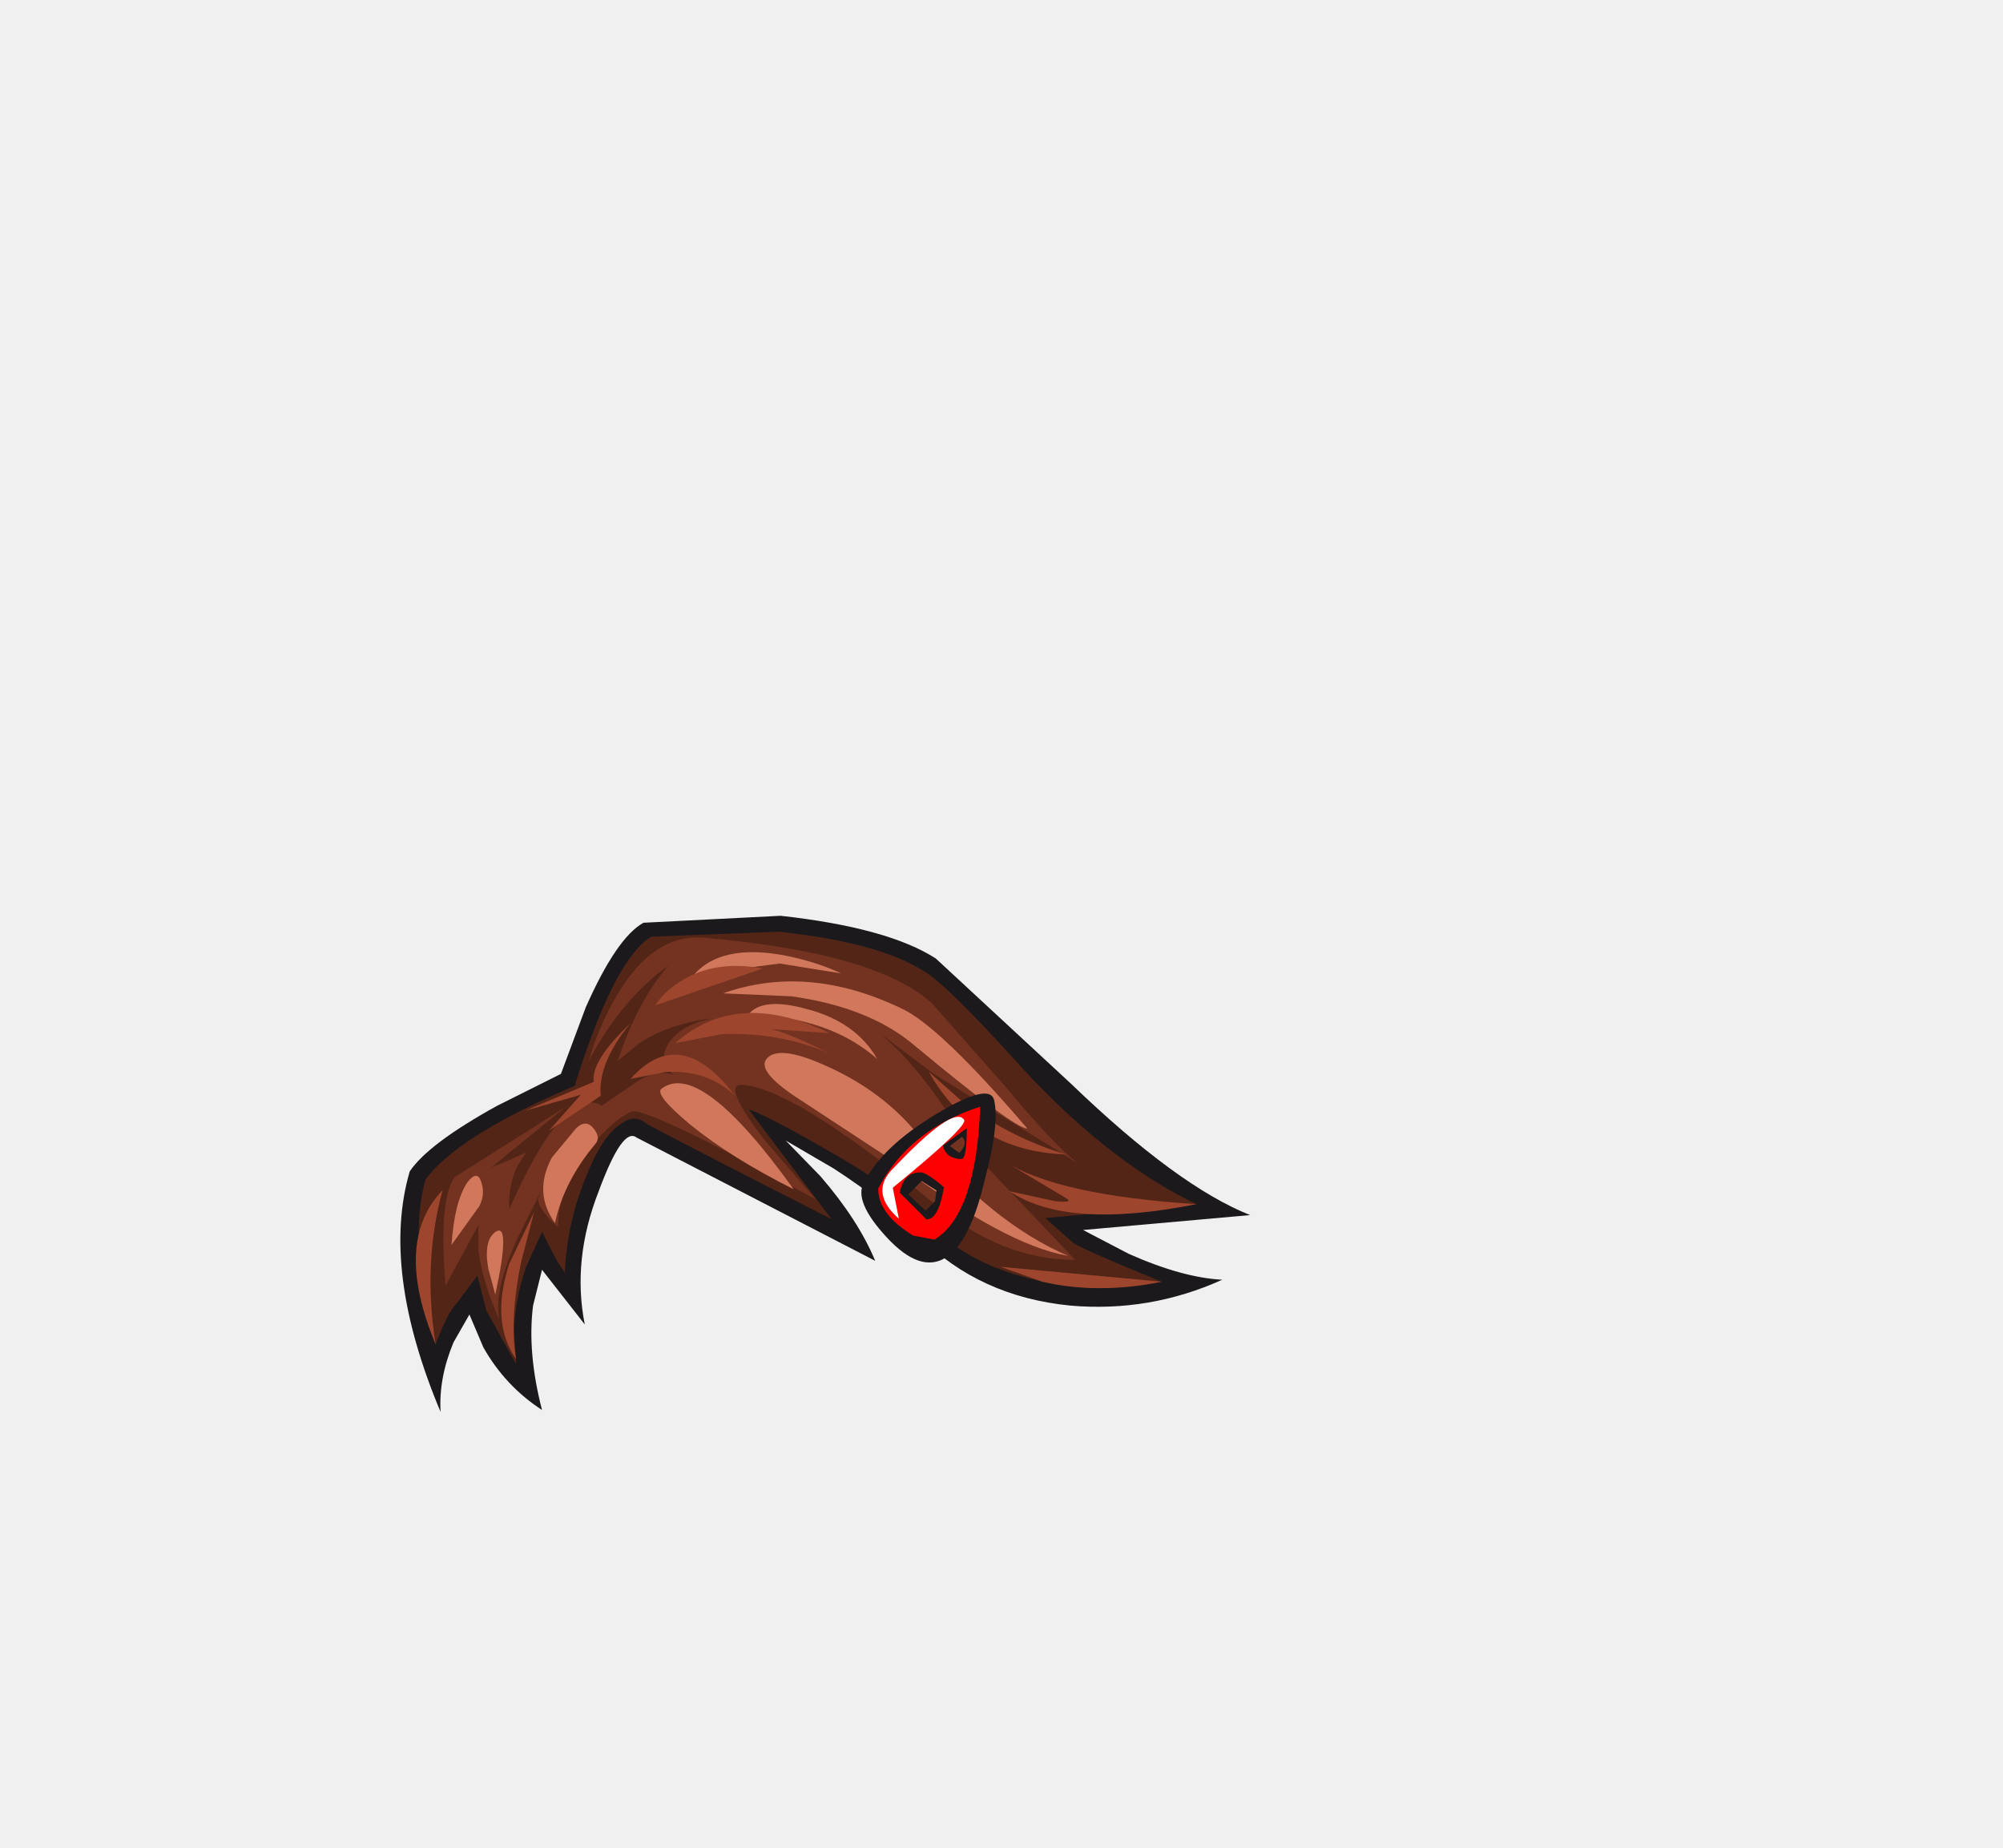
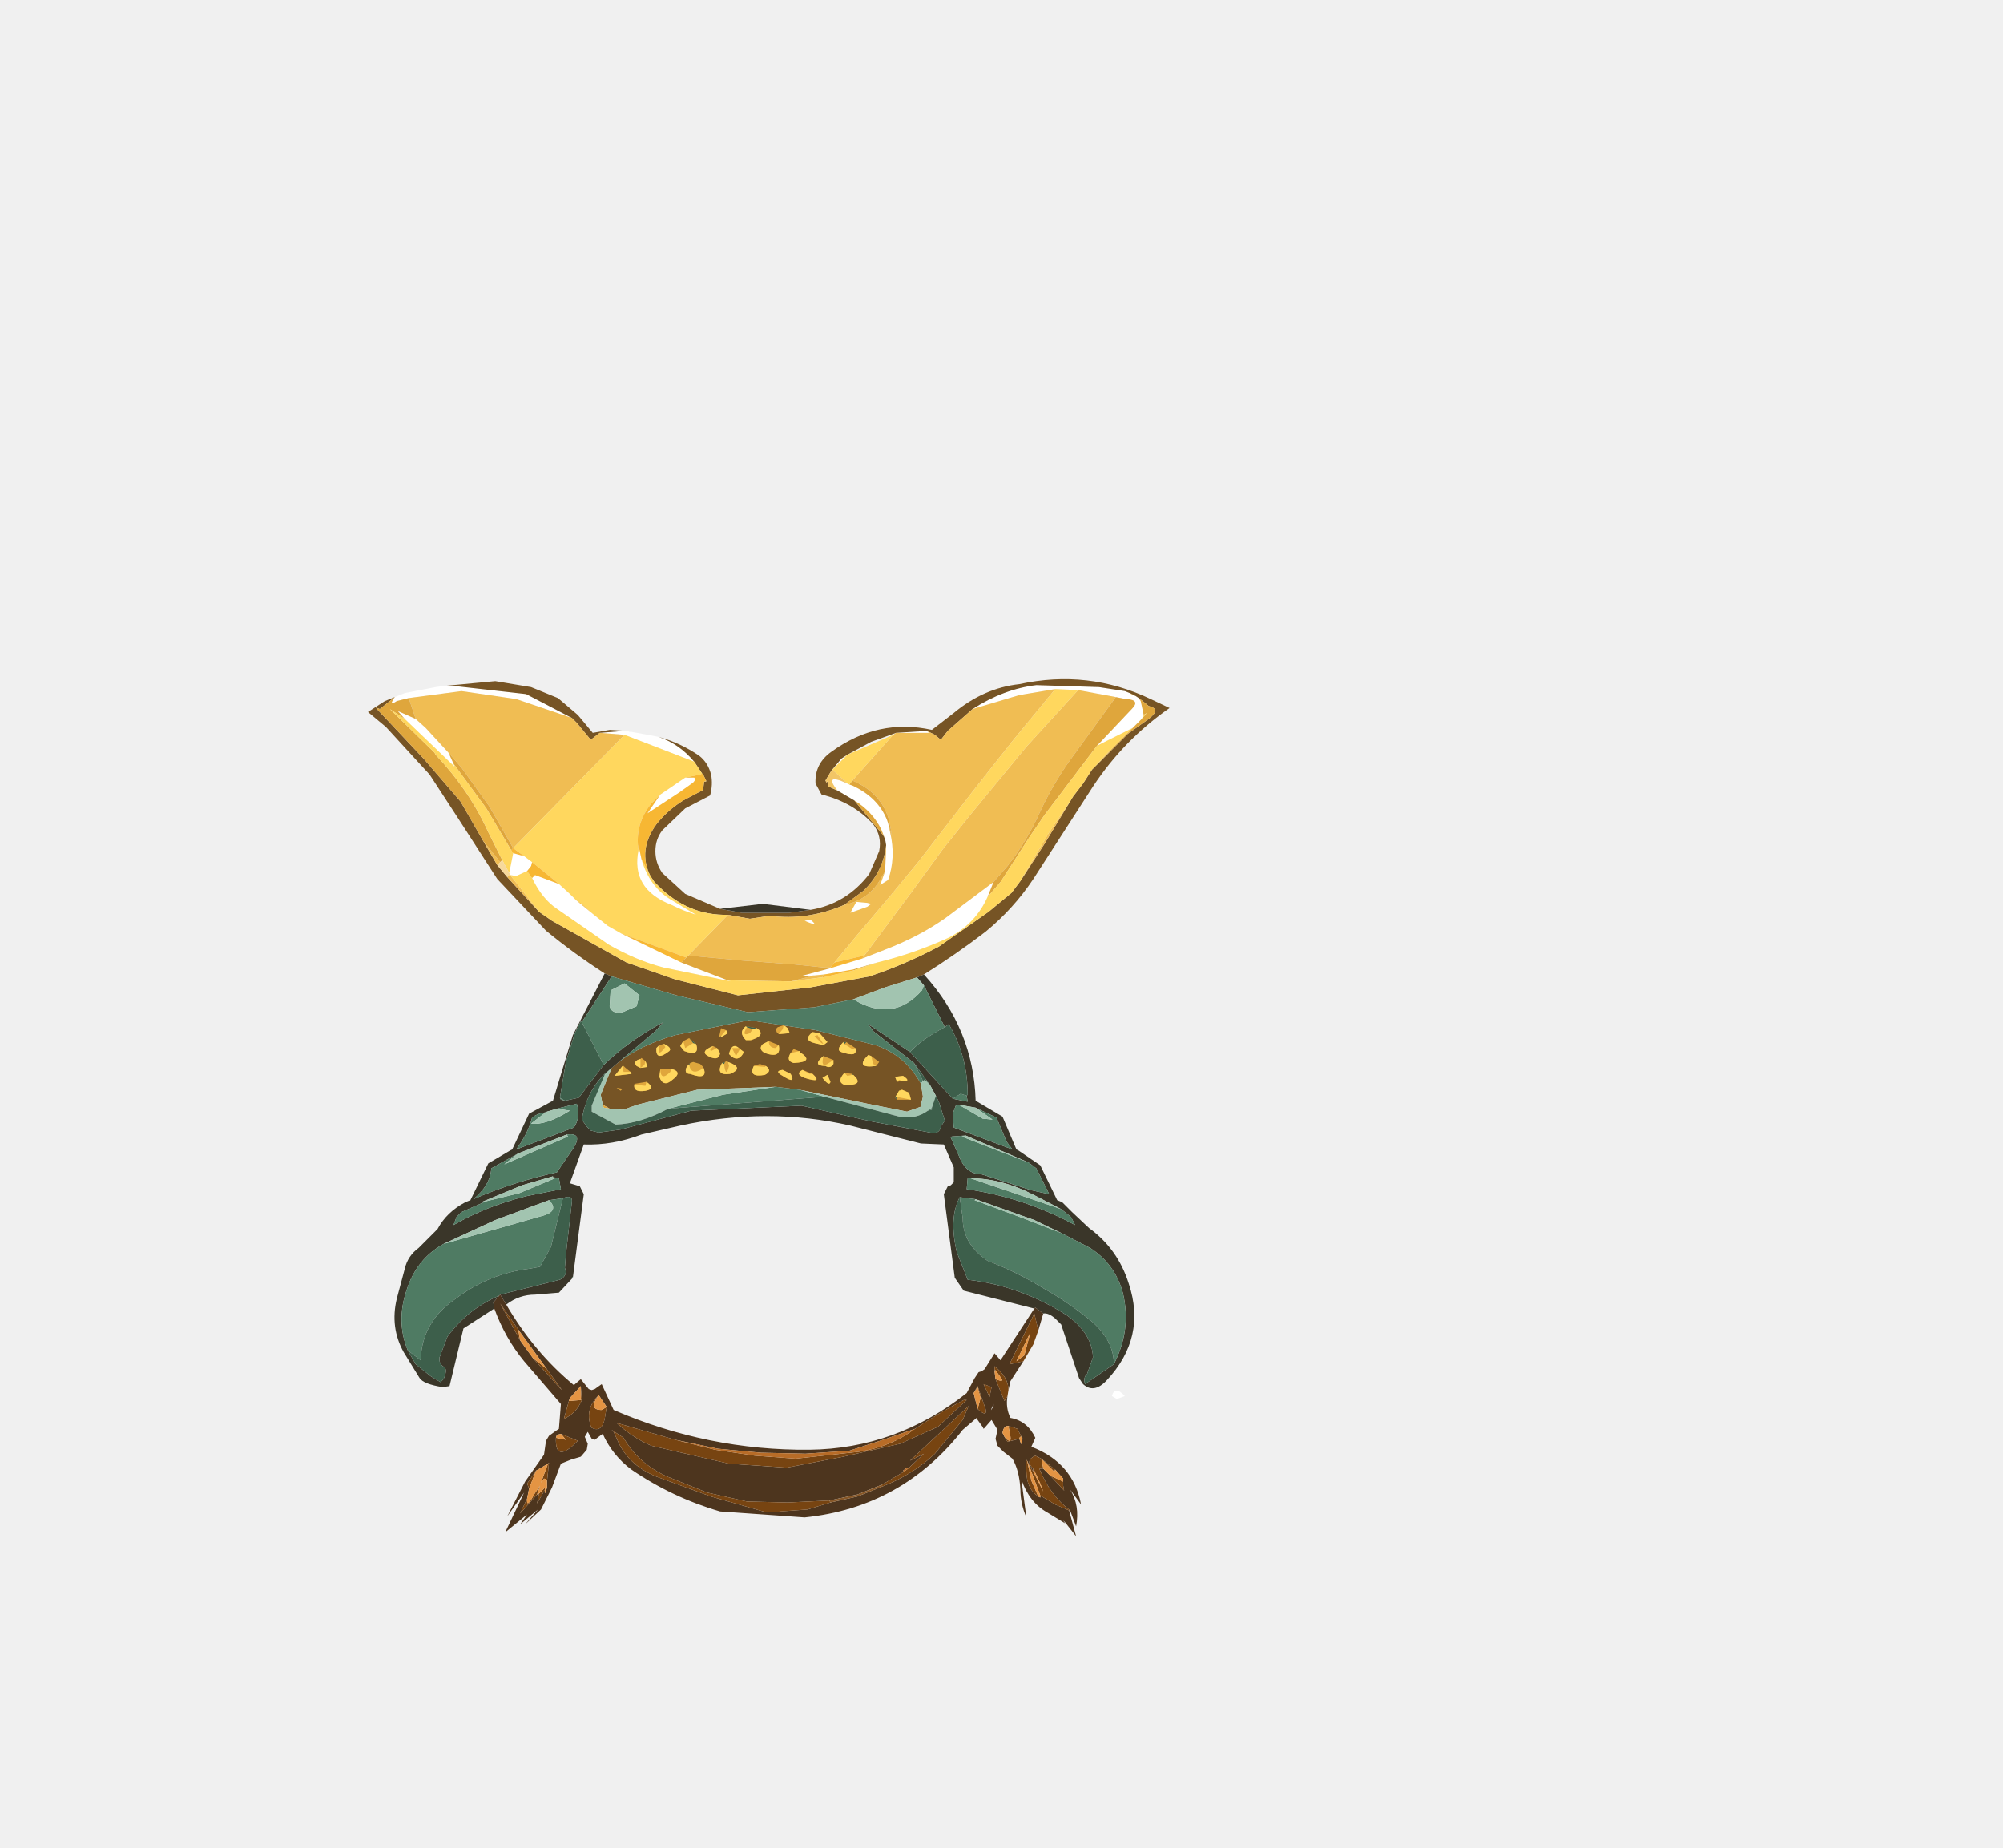
<svg xmlns="http://www.w3.org/2000/svg" xmlns:xlink="http://www.w3.org/1999/xlink" height="92.9" width="100.7">
-   <g transform="translate(38.65 49.75)">
-     <use height="24.95" transform="translate(-18.5 -3.7)" width="42.7" xlink:href="#a" />
-     <use height="21.75" transform="translate(-17.6 -2.9)" width="39.1" xlink:href="#b" />
-     <use height="19.2" transform="translate(-16.35 -2.6)" width="31.9" xlink:href="#c" />
-     <use height="17.2" transform="translate(-15.95 -1.85)" width="31" xlink:href="#d" />
-     <use height="19.8" transform="translate(-17.75 -1.2)" width="39.25" xlink:href="#e" />
-     <use height="6.3" transform="matrix(1.35 0 0 1.35 4.65 5.25)" width="5" xlink:href="#f" />
-     <use height="4.95" transform="matrix(1.35 0 0 1.35 5.5 5.9)" width="3.8" xlink:href="#g" />
-     <use height="3.8" transform="matrix(1.35 0 0 1.35 5.7 6.4)" width="3.05" xlink:href="#h" />
-   </g>
+   <use height="43.1" transform="translate(18.5 34.15)" width="40.3" xlink:href="#a" />
  <defs>
-     <use height="24.95" width="42.7" xlink:href="#i" id="a" />
-     <use height="21.75" width="39.1" xlink:href="#j" id="b" />
-     <use height="19.2" width="31.9" xlink:href="#k" id="c" />
-     <use height="17.2" width="31" xlink:href="#l" id="d" />
-     <use height="19.8" width="39.25" xlink:href="#m" id="e" />
-     <use height="6.3" width="5" xlink:href="#n" id="f" />
-     <use height="4.95" width="3.8" xlink:href="#o" id="g" />
-     <use height="4.95" transform="scale(.5648 .7677)" width="5.4" xlink:href="#p" id="h" />
-     <path d="m23.85 17.6-12-6.2q-.7-.55-1.9 2.7-1.35 3.45-.7 6.7L7.1 18.05l-.45 1.8q-.3 2.35.45 5.25-1.85-1.2-2.95-3.15l-.7-1.65-.8 1.4Q1.9 23.5 2 25.2-1 18.05.45 13.1q.95-1.4 4.4-3.3l3.2-1.6L9.3 4.85q1.55-3.5 2.9-4.25l6.9-.35q5.4.6 7.8 2.15l6.8 6.3q5.35 5.15 9 6.6l-8.4.75 2.3 1.2q2.7 1.2 4.7 1.3-3.65 1.65-7.65 1.3-4.55-.45-7.55-3.45-1.65-1.7-4.35-3.45l-2.4-1.4 1.75 1.8q1.9 2.2 2.75 4.25" fill="#1b191c" fill-rule="evenodd" transform="translate(0 -.25)" id="i" />
-     <path d="M25.5 2.25q1.1.7 4.2 4.1 4.7 5.3 9.4 7.55l-7.6.7 1.35 1.2q.1.2 4.5 2-2.9.65-6.2-.05-3.5-.8-5.25-2.7-1.55-1.7-5.5-3.95-3.15-1.8-3.8-1.95l4.15 5.5-2.75-1.4q-6.25-3.2-6.55-3.4-.6-.5-1.25 0-.95.55-1.8 2.7-.95 2.3-1.05 4.8l-.4-.6-.75-1.45-.8 1.75q-.6 1.8-.6 3.3l.1 1.6-1.5-2.7-.45-1.75-1.05 1.4q-.45.45-1.05 2.05-.85-3.1-.85-5.6 0-1.5.35-2.7Q1.95 10.5 7.5 8.1l.35-.15.1-.35Q9.9 1.5 11.7.45L18.1.2q5.15.55 7.4 2.05" fill="#532517" fill-rule="evenodd" transform="translate(0 -.2)" id="j" />
-     <path d="M28.3 7.55q2.45 2.95 3.6 3.8l-7.25-4.5-2.8-2.1q1.45 1.15 3.05 3.4l2.15 3.1 4.7 4.95q-3.7 0-7.05-2.8-7.1-5.85-9.7-6-1.05-.05 1.2 2.85l2.5 2.9-4.3-2.3q-4.45-2.3-4.95-2.1-.95.4-2.15 1.9-1.55 1.95-1.55 3.9-.95-.85-1-1.4l.15-.4-1.2 2.4q-1.2 2.65-.9 4.05-.85-1.9-1.05-3.5v-1.25L.1 17.5q-.35-4.35.45-5.45l5.6-3.55-3.75 3.05q.9-.35 1.75-.75l-.45.7q-.45.95-.4 2.15 2.8-6.3 4.65-5.2L9.5 7.4q1.15-.85 2.05-.5-.8-.75-.2-1.65.65-.9 2.2-1.2-2.15.25-3.7 1.25l-1.1.9q1-3 2.55-4.8-2.4 1.75-4 4.8.45-1.6 1.35-3.2 1.85-3.2 4.4-3 8.7.75 11.5 3.3l3.75 4.25m-6.45-2.8-.2-.15.2.15" fill="#733320" fill-rule="evenodd" id="k" />
-     <path d="m1.75 3.75.65.6.35-.35.05-.4-.55-.35-.5.5m-.8 1.6Q-.3 4 .1 3.3.8 1.95 2.8.75q2-1.2 2.15-.5.2.9-.35 2.95-.55 2.35-1.45 2.9-.95.6-2.2-.75m2.7-3.15q.35-.35.1-.6l-.45.35.35.25" fill="#1b191c" fill-rule="evenodd" id="n" />
-     <path d="m2.1 4.95-.8-.15Q0 4 0 3.05 1.15.85 3.8 0q-.15 4-1.7 4.95M2.45 3q-.7-.6-.9-.55-.6 0-.75.75l1 1q.45 0 .65-1.2m.65-1.05q.2 0 .2-1.15l-.9.65q.15.5.7.5" fill="red" fill-rule="evenodd" id="o" />
-     <path d="M1.1 4.95q-1.85-1.2-.55-2.3Q4.7-.6 5.4.15q.3.3-4.7 3.3l.4 1.5" fill="#fff" fill-rule="evenodd" id="p" />
-     <g id="l" fill="#d1775c" fill-rule="evenodd">
-       <path d="M1.4 12.75 0 14.7q.15-2.2.8-3.15.5-.65.7 0 .2.6-.1 1.2m.8 4.45-.35-1.3q-.25-1.4.35-1.85.8-.55 0 3.15m4.05-8.35q.5-.5.9 0 .35.45.1.75-1.6 1.9-2.05 4-1.1-1.55-.15-3.3l1.2-1.45m4.3-2q1.95-1.5 6.65 5.05-3.1-1.55-5.2-3.25-1.8-1.5-1.45-1.8M22.4 10.6l-4.8-3.15q-2.2-1.4-1.8-2.05.55-.85 3.15.35 2.75 1.25 4.5 3.4 3.7 4.45 7.55 6.1-3.2-.55-8.6-4.65m-8.75-8.55q4.25-1.5 8.95.75 1.9.85 6.35 6.05-.65 0-5.7-4.2Q21 2.75 17.1 2.2l-3.45-.15" />
-       <path d="M16.5.1q1.7.3 3.1.95l-3.1-.5-3.05.4-1.55.55Q13.15-.45 16.5.1m-1.6 3.05q.7-.95 3-.3 2.45.65 3.5 2.5-1.7-1.5-4.25-2l-2.25-.2" />
-     </g>
-     <g id="m" fill="#9d462d" fill-rule="evenodd">
-       <path d="m29.4 15.15 8.1.75q-3.25.65-6 0l-2.1-.75m-3.6-9.8 1.8 1.6Q30 8.7 32.7 9.5q-4.65-.15-6.9-4.15M13.05 3.9q3.1-2.75 7.75-.5l-2.95-.2q.8.15 2.9 1.2-2.45-1.05-5.35-.95l-2.35.45m-1-1.9q.4-.65 1.25-1.2 1.75-1.1 4.15-.65L12.05 2m20.65 9.7-3.1-1.85q2.65 1.7 9.65 2.15-6.5 1.3-9.4-.65l2.3.5q.95.1.55-.15m-26.75.7-.65 2.5q-.6 2.95-.25 4.9-1.3-1.85-.35-4.8l1.25-2.6M1 19.05q-2.15-5.15.35-7.75-1 3.65-.35 7.75" />
-       <path d="M10.8 5.7q2.5-2.8 5.25.85-1.35-1.3-3.45-1.2l-1.8.35m-1.5.85L6.7 8.3l1.6-1.8-2.8.8 3.45-1.45Q8.8 4.8 10.8 2.9q-1.65 2-1.5 3.65" />
+     <g id="a" fill-rule="evenodd">
+       <path d="m15.55-15.05-1.15-.05-1.8.3-2.35.7q1.55-1 3.2-1.2l3.15.1 1.3.2.25.1.15.1.15.05.15.1.1.15.15.7-.1.2-.45.45-1.8.9 1.75-1.85q.45-.45-.25-.5h-.05l-.5-.1-1.9-.35M7.95-13l.1.1H6.4l1.55-.1M6-8.35l.1.45q.3 1.25-.1 2.4l-.4.25.25-.7.05-1.3-.05-.3-.2-.5Q5.2-8.95 4.3-9.5l-.85-.5q-.6-.75.15-.5l.35.15.1.05.15.05q1.3.6 1.75 1.75l.05.15M-5.55-12.7q1.05.35 1.8 1.25l-3.5-1.35-1.25-.1 1.25-.1h.15l.1.05h.1l1.35.25M11.3-5.4l-.3.75Q10.4-3.3 9.05-2.6q-1.75.8-3.6 1.25L4.25-1 2.8-.75l-.5.05-.75.05 1.5-.4 1.65-.5L5.85-2q1.7-.65 3.05-1.6l2.4-1.8m-8.1-5.65-.05.05.5-.6.3-.2-.75.75M2.1-3.5q.5.4-.3.05l.3-.05m2.3-.9.55.05.2.05-.2.15-.85.3.3-.55M-2.05-.45l.15.05-3.4-.7q-1.35-.35-2.75-1.15l-2.6-1.8q-.75-.5-1.25-1.55l.15-.15 1.2.45.55.5.3.3.85.7.75.6.7.4 3 1.45 2.35.9m-10.1-5.5-.55.25-.3-.05v-.05l-.05-.05.2-1 .55.15.4.3-.05.2-.2.25m18.6 10.6.1-.1.15.05-.25.05m-1.3-1.3.4.3-.15.2-.15-.1-.1-.4M-7.35 5l-.1.1-.2-.15.3.05M.5 2.25.45 2.2.4 2.15.35 2l.1-.1.3-.1L.7 2l-.2.25m-2.9-.3.25.1-.25.3-.1.05.1-.45m8.85 3.6L6.4 5.4l.75.15h-.7m-3.7-2.8-.1-.05-.35-.35.15-.05.3.45m1.15-.1.45.3L4.2 3l-.4-.25.1-.1M0 2.6l.5.2-.15.15Q0 2.95 0 2.6m1.7 1.45.5.2h-.15l-.35-.2m-.6-.85.15-.2.25.1h.05l-.45.1m3.1 1.1-.25.05-.15-.15.4.05v.05m-1.45-.95.5.2-.3.2q-.35.2-.2-.4M17.5 20.6l-.25-.15q.15-.55.65 0l-.4.15m-33.9-35.85h.65l3.55.4 2.3 1.2-2.8-.95-2.75-.4-2.65.35-.6.15q-.45.3-.1-.2l.5-.2 1.55-.3.35-.05m-1.9 1.65-.35-.4.9.4.5.45 1.15 1.25.25.55.05.15-2.5-2.4m14.1 2.95h.45q.1.1-.05.25l-.7.5-1.6 1.05.65-.95 1.25-.85M-6.55-7v-.25l.15.7q.4 1.4 1.5 2.05l1.25.75q-.65-.2-1.25-.5-2.05-.8-1.65-2.75m5.05 9.95h.05V3l-.2.35-.2-.4h.35M-.8 2l-.15.2q-.45.2-.15-.3l.3.1m-3.2.45.2.25-.4.25-.1-.35.3-.15m1.4.5-.1.05-.2.1-.05-.05.15-.2.2.1m-1.35.75.15-.05.35.1.15.15-.05.1q-.55.35-.65-.2l.05-.1m-.95.3-.05.15q-.5.5-.5-.15h.55m4.15-.15.3-.1.3.1-.05.05-.55-.05m-1.5-.1.05-.1.1-.05.05.05.05.2q-.15.65-.25-.1m-3.05-1 .1.15q-.45.6-.3-.1l.2-.05m-2 1.1.1.1.25.2h-.35l-.05-.25.05-.05m1.1-.25-.05.2-.2.15V3.5l.05-.05.2.15m-.5 1.2-.05-.05.6-.1-.05.2-.5-.05" fill="#fff" transform="translate(20.15 15.6)" />
+       <path d="M10.25-14.1 9-13l-.35.45-.3-.25-.4-.2-1.55.1-1.25.45-1.2.65-.3.2-.5.6-.3.5.05.1.05-.05.05.25.45.2.85.5 1.45 1.75.1.2.05.3q-.15 1.35-1.15 2.3l-.95.7q-1.85.8-3.75.55l-1 .15-1.1-.2q-2 .05-3.5-1.45l-.2-.2-.2-.3q-.65-1.3.3-2.6.55-.7 1.35-1.2l.95-.5.05-.05.05-.4h.1v-.05l-.15-.3-.05-.05-.4-.6q-.75-.9-1.8-1.25 1.1.3 2.05.95.45.35.6.95.1.5-.05 1.05l-1.25.65L-5.35-8q-.35.45-.35 1.05 0 .6.35 1.1L-4.2-4.8l1.75.75 1.1.2H1L2.1-4q1.8-.3 2.95-1.8l.5-1.15q.15-.75-.3-1.35-1-1.1-2.6-1.5l-.3-.55q-.05-1 .8-1.6 2.35-1.7 5.05-1.1l1.1-.85q1.5-1.25 3.3-1.45 3.45-.75 6.6.75l.95.45q-2.3 1.6-3.85 3.95l-3 4.65q-1 1.5-2.4 2.65Q9.4-1.75 7.8-.75l-.35.15-1.6.5-1.6.6L2.3.9l-3.35.25-3.6-.85-3.25-.95-.35-.15q-1.55-1-2.95-2.15l-2.45-2.6-2-3.1-1.4-2.15-2.2-2.4-.9-.75.85-.55.5-.2-.75.6-.15-.05-.05-.05.05.1 2.35 2.5 1.85 2.15 1.15 2 .7 1.2.5.6 1.6 1.75.65.45 3.75 2.1.15.05 2.3.8 3.15.8L2.1-.1l2.95-.55q1.8-.6 3.5-1.5l2.5-1.75 1.15-.95.45-.6 1.2-1.85 1.3-2.15.15-.25.5-.65.45-.7.2-.2.8-.8.8-.8 1.05-.75q.65-.5 0-.65l-.3-.25-.2-.15-.15-.1-.1-.05-.2-.1-.25-.1-1.3-.2-3.15-.1q-1.65.2-3.2 1.2m4.9 4.65.65-.9-.65.9m-7.5 14.2.1.65-.1.4v.1l-.7.25-2-.4-3.4-.7-1.2-.15-3.95.15-3 .75-.7.25h-.15l-.2-.05H-8l-.35-.2-.1-.5.55-1.35q1.25-1.1 3.2-1.65l3.7-.75 3.35.5 3 .75q1.5.5 2.3 1.95m-24.05-20 2.65-.25 1.8.3 1.35.55 1 .85.75.9.85-.15.9.05h-.15l-1.25.1-.45.35-.7-.85-.25-.25-2.3-1.2-3.55-.4h-.65" fill="#765425" transform="translate(20.15 15.6)" />
+       <path d="m14.4-15.1-2.1 2.55-2.05 2.6L8.9-8.2 7.55-6.45l-1.4 1.7L4.5-2.8 3.3-1.35l-.2.25h-.35L1.3-1.25l-2.65-.2-2.7-.25 2-2.05 1.1.2 1-.15q1.9.25 3.75-.55Q5.05-4.5 5.65-5.6l.2-.35-.25.7.4-.25q.4-1.15.1-2.4L6-8.35l.2.65-.15-.8q-.4-1.4-1.85-2l2.05-2.3.15-.1h1.65l-.1-.1.4.2.3.25L9-13l1.25-1.1 2.35-.7 1.8-.3M4.8-1.7l2.35-3.15 1.6-2.2 1.4-1.75 1.4-1.7 1.4-1.7 2.6-2.85 1.9.35-2.25 3.1q-.9 1.25-1.55 2.65Q12.95-7.4 12-6.2l-.7.8-2.4 1.8Q7.55-2.65 5.85-2l-1.15.45.1-.15m13.35-13.2.2.1h-.05l-.15-.1m-.9 2.85-.8.8.4-.45.4-.35m-2.1 2.6-1.3 2.15-1.2 1.85L14.1-7.9l1.05-1.55m-26.7 5.55-1.6-1.75.15-.15v.05l1.45 1.85m-2.1-2.35-.7-1.2.85 1.05-.15.15m-6.05-7.85-.05-.1.05.05v.05m16.55 3.6v.05h-.1l.1-.05M18-14.6l-.05.05v-.05H18M2.85-10.5l.1.05-.05.05-.05-.1M4.4-4.4l-.3.55.85-.3.2-.15-.2-.05-.55-.05m-2.3.9-.3.05q.8.35.3-.05m-1 3.1 1.2-.3.5-.05-.1.1v.05h-.05L1.1-.4m-11-13.25.25.25.7.85.45-.35 1.25.1-5.6 5.7-1.2-2.1-1.4-1.95-.65-.75-1.15-1.25-.5-.45-.35-1.05 2.65-.35 2.75.4 2.8.95" fill="#f0bd53" transform="translate(20.15 15.6)" />
+       <path d="M4.2-10.5q1.45.6 1.85 2l.15.8-.2-.65-.05-.15Q5.5-9.65 4.2-10.25l-.15-.05.15-.2m1.65 4.55-.2.35q-.6 1.1-1.85 1.35l.95-.7q1-.95 1.15-2.3l-.05 1.3m-9.9 4.25 2.7.25 2.65.2 1.45.15h.35l-.05.05-1.5.4.75-.05-1.2.3-3.15-.05-2.35-.9.25-.25.1-.1m22.4-13.1.1.05-.15-.05h.05m.25.15.2.15.3.25q.65.15 0 .65l-1.05.75-.8.8-.4.35 1.45-1.45.45-.45.25-.3-.15.1-.15-.7-.1-.15m-32.95 7.2-1.15-2-1.85-2.15-2.35-2.5v-.05l.15.05.75-.6q-.35.5.1.2l.6-.15.35 1.05-.9-.4.35.4-.75-.5 2.25 2.2.05.1q1.7 1.8 2.65 3.9l.7 1.4-.1.1-.85-1.05m32.3-7.15v.05l.05-.05q.7.05.25.5l-1.75 1.85-2.65 3.5-.75 1.1-1.45 2.25-.65.75.3-.75.7-.8q.95-1.2 1.65-2.75.65-1.4 1.55-2.65l2.25-3.1.5.1M4.3-9.5q.9.55 1.35 1.45l.2.5-.1-.2L4.3-9.5M4.25-1l1.2-.35-1.2.4V-1M6.7 4.6q.5.05.05-.25l-.4.05.1.25.25-.05m-1.3-.75.15-.2-.4-.3L5 3.3q-.7.7.4.55M-7.35 5l.5.3-.15.2h-.05l3.4-.75L-.8 4.6l3 .1 2.9.4.1.05h.05l1.15.2-1.15-.2H5.2l-.1-.05-2.9-.4-3-.1-2.85.15-3.4.75H-7l.15-.2-.5-.3-.3-.05.2.15.1-.1m.3.5h-.05l-.25.05v.05h-.45l-.1-.25.25-.4-.25.4.1.25h.45v-.05l.25-.05h.05m14.2.05-.1-.35-.35-.15-.15.05-.15.25-.05.1.1.1h.7q.35.1.25-.3-.35-1.5-1.7-2L2.55 2.2 5.7 3.25q1.35.5 1.7 2 .1.4-.25.3M2.2 2.15q-.5.4.1.55l.45.1.2-.15-.4-.45-.35-.05-1.25-.2 1.25.2m-1.7.1.55-.05-.1-.25-.2-.15-.3.1-.1.1.05.15.05.05.05.05m-2.9-.3-.1-.05 1.55-.1 1.4.1-1.4-.1-1.55.1.1.05-.1.45h.1l.35-.2-.1-.15-.25-.1m-.1-.05-.1.05q-.4.1 0 .45h.1-.1q-.4-.35 0-.45l.1-.05m-5.85 3.9L-8 6l-.3-.05-.05-.15m12.7-2.85-.45-.3h-.15q-.4.4-.1.5.85.3.7-.2M.5 2.8 0 2.6l-.3.15q-.25.25.1.45.85.3.7-.4m1.7 1.45-.5-.2q-.4.2.1.4.95.3.4-.2M1.55 3.1H1.5L1.25 3l-.15.2q-.25.4.15.5 1.1-.05.3-.55V3.1M.7 4.35q.7.45.4-.1l-.4-.2q-.45.05 0 .3m3.5-.1-.4-.05q-.4.45 0 .6 1.05.05.45-.5l-.05-.05m-1.5.2q.35.45.4.2l-.15-.35-.25.15m.05-1.1q-.6.5.1.5.25.15.4-.1v-.2l-.5-.2M-16.1-11.9l.65.75 1.4 1.95 1.2 2.1-.1.1-1.25-2.1-1.65-2.25-.25-.55M-1.45 3v-.05h-.05q-.35-.3-.5.3.45.5.75-.1l-.2-.15m.3-1.15q-.4.3 0 .7h.25q.8-.25.3-.6l-.55-.1m-2.85.6-.3.15-.15.25.2.25q.8.3.6-.35l-.35-.3m1.4.5-.2-.1q-.75.3-.15.55.45.2.5-.2l-.15-.25m-.7.95-.15-.15-.35-.1-.15.05-.1.1-.1.15q-.1.3.2.3.95.35.65-.35m-2.15.1-.05.4q.2.55.65.15.55-.4-.05-.55h-.55m5.3-.15-.3-.1-.3.1q-.3.6.55.45.4-.2.05-.45m-2.05-.2-.15.05q-.35.65.4.55.75-.3-.1-.6l-.05-.05-.1.05m-3.3-.85-.15.15q-.05.7.65.15.15-.15-.25-.35h-.05l-.2.05m-2.25 1.55-.15 1 .15-1 .85-.1-.05-.1-.25-.2-.1-.1h-.05l-.4.5m2.1-1.4-1.55 1 1.55-1m-.8 1 .35-.05-.1-.3-.2-.15-.05.05q-.4.1-.2.35l.2.1m.3.7-.6.1q-.1.45.55.35.55-.1.05-.45m3.55-2.7-2.65.8 2.65-.8" fill="#dfa63c" transform="translate(20.15 15.6)" />
+       <path d="M3.3-1.35 4.5-2.8l1.65-1.95 1.4-1.7L8.9-8.2l1.35-1.75 2.05-2.6 2.1-2.55 1.15.05-2.6 2.85-1.4 1.7-1.4 1.7-1.4 1.75-1.6 2.2L4.8-1.7l-1.5.35M6.25-12.8 4.2-10.5l-.15.2-.1-.05-.75-.7.75-.75 2.3-1m-8.3 9.05-2 2.05-.1.1-3.25-1.2-.7-.4-.75-.6-.55-.5-.3-.2-.3-.3-.55-.5-1.35-1.1-.4-.3-.55-.4 5.6-5.7 3.5 1.35.4.6-.1.05-.75.15-1.25.85-.45.45Q-6.75-8.3-6.55-7q-.4 1.95 1.65 2.75.6.3 1.25.5L-4.9-4.5Q-6-5.15-6.4-6.55l.45.85.2.3.2.2q1.5 1.5 3.5 1.45m18.5-7.5-.2.2-.45.7-.5.65-.15.25L14.1-7.9l-1.45 2.45-.45.6-1.15.95-2.5 1.75q-1.7.9-3.5 1.5L2.1-.1l-3.65.4-3.15-.8-2.3-.8-.15-.05-3.75-2.1-.65-.45L-13-5.75l.3.05.55-.25.25.35q.5 1.05 1.25 1.55l2.6 1.8q1.4.8 2.75 1.15l3.4.7-.15-.05L1.1-.4l1.55-.2h.05l1.55-.35 1.2-.4Q7.3-1.8 9.05-2.6 10.4-3.3 11-4.65l.65-.75 1.45-2.25.75-1.1 2.65-3.5 1.8-.9-1.45 1.45-.4.45m2.3-2.35.1-.2.15-.1-.25.3M6.45 4.65l-.1-.25.4-.05q.45.3-.05.25l-.15-.05-.1.1m-1.3-1.3.1.4.15.1Q4.3 4 5 3.3l.15.05m1.25 2 .15-.25.15-.05.35.15.1.35-.75-.15-.05.05.05-.1M2.55 2.2l.4.45-.2.15-.45-.1q-.6-.15-.1-.55l.35.05m-1.6-.25.1.25-.55.05L.7 2l.05-.2.2.15m-3.1.1.1.15-.35.2v-.05l.25-.3m4.9.7-.3-.45-.15.05.35.35.1.05m1.6.2q.15.5-.7.2-.3-.1.1-.5l.05.1.4.25.15-.05M0 2.6q0 .35.35.35L.5 2.8q.15.7-.7.4-.35-.2-.1-.45L0 2.6m1.7 1.45.35.2h.15q.55.5-.4.2-.5-.2-.1-.4m-.6-.85.45-.1v.05q.8.5-.3.55-.4-.1-.15-.5M.7 4.35q-.45-.25 0-.3l.4.2q.3.55-.4.1m3.1-.15.15.15.25-.05h.05q.6.55-.45.5-.4-.15 0-.6m-1.1.25.25-.15.15.35q-.05.25-.4-.2m.55-.9v.2q-.15.25-.4.1-.7 0-.1-.5-.15.6.2.4l.3-.2M-13.4-6.5l-.7-1.4q-.95-2.1-2.65-3.9l-.05-.1-2.25-2.2.75.5 2.5 2.4-.05-.15 1.65 2.25 1.25 2.1.1.15-.2 1-.35-.65M-1.45 3l.2.15q-.3.6-.75.1.15-.6.5-.3h-.35l.2.4.2-.35m.35-1.1q-.3.5.15.3L-.8 2l.2-.05q.5.35-.3.6h-.25q-.4-.4 0-.7l.05.05m-3.2.7.1.35.4-.25.15.05q.2.65-.6.35l-.2-.25.15-.25m1.5.25-.15.2.05.05.2-.1.1-.05.15.25q-.05.4-.5.2-.6-.25.15-.55M-4 3.8q.1.55.65.2l.05-.1q.3.7-.65.35-.3 0-.2-.3l.1-.15H-4m-1.45.2q0 .65.5.15L-4.9 4q.6.15.05.55-.45.4-.65-.15l.05-.4m4.7-.15.55.05.05-.05q.35.25-.05.45-.85.15-.55-.45m-1.6-.15.1.05q.1.75.25.1l-.05-.2q.85.3.1.6-.75.1-.4-.55m-3.15-.9q-.15.7.3.1l-.1-.15h.05q.4.2.25.35-.7.55-.65-.15l.15-.15m-2.25 1.55.4-.5v.05l.05.25h.35l.05.1-.85.1m1.3-.4.2-.15.05-.2.1.3-.35.05-.2-.1q-.2-.25.2-.35v.45m-.3.8v.05h.05l.5.05.05-.2q.5.35-.05.45-.65.1-.55-.35" fill="#ffd75e" transform="translate(20.15 15.6)" />
+       <path d="m3.3-1.35 1.5-.35-.1.15-1.65.5.05-.05.2-.25m-6.65-9.5.05.05.15.3-.1.05-.05.4-.05.05-.95.5q-.8.5-1.35 1.2-.95 1.3-.3 2.6l-.45-.85-.15-.7V-7q-.2-1.3.65-2.35l.45-.45-.65.95 1.6-1.05.7-.5q.15-.15.05-.25h-.45l.75-.15.1-.05M2.8-.75 4.25-1v.05L2.7-.6v-.05l.1-.1M-11.9-5.6l-.25-.35.2-.25.05-.2 1.35 1.1-1.2-.45-.15.15m-.95-1.25-.1-.15.1-.1.55.4-.55-.15M-9.7-4.5l.3.2.55.5-.85-.7m2.3 1.7 3.25 1.2-.25.25-3-1.45" fill="#f7b733" transform="translate(20.15 15.6)" />
+       <path d="m-13.15-5.65-.5-.6.15-.15.1-.1.35.65.05.05-.15.15" fill="#f7d99b" transform="translate(20.15 15.6)" />
+       <path d="m3.95-10.35-.35-.15q-.75-.25-.15.5L3-10.2l-.05-.25-.1-.05.3-.5.05-.05.75.7" fill="#f2c566" transform="translate(20.15 15.6)" />
+       <path d="m-8.25-.8.35.15-1.5 2.3-.05-.05-.3.6-.45 1.45-.3 1.8.05.1.2.05.7-.15L-8.3 3.8q1.3-1.25 3-2.15l-.4.45-2.55 2.15-.15.15q-.8.9-1 2.15l.25.35.2.2.4.1 1.1-.15 3.55-.95 5.55-.25 3.55.8 2.9.55q.5.1.55-.3l.2-.3-.3-.95-.15-.3-.3-.55-.8-1.1-2.05-1.6L5 1.75l2.1 1.4L9.25 5.5l.75.15-.05-.3.05-.05q0-1.95-.95-3.55l-.2.15L7.8-.2l-.35-.4.35-.15Q10.3 2 10.4 5.6l1.35.8.7 1.65.1.05 1.1.75.85 1.75.25.1.5.5.85.8q1.45 1.05 2 2.8.9 2.7-1.1 4.85-.65.7-1.2.2l-.2-.3-.9-2.7-.3-.3q-.35-.3-.6-.25l-.4-.3-.05.05-3.55-.9-.45-.65-.55-4.2.2-.4.15-.05.15-.15v-.75L8.8 7.8l-1.15-.05-3.55-.9q-4.15-.95-8.55 0l-1.95.45q-1.45.55-2.9.5l-.7 1.95.5.15.2.4-.55 4.2-.7.75-1.2.1q-.8 0-1.45.5l-.3-.5 3-.75q.4-.2.25-.6l.05-.65.3-2.65q.05-.4-.45-.2l-.7.1-2.7 1-2.6 1.2q-1.35.75-1.85 2.3-.55 1.6.05 3.05l.4.7.75.6.5.3.15-.15q.2-.45.05-.6-.3-.15-.25-.5l.4-1.05q1.05-1.4 2.6-2.05l-.3.35.05.3-1.55 1-.7 2.9-.35.05q-.95-.15-1.15-.45l-.8-1.3q-.7-1.25-.35-2.7l.4-1.5q.15-.65.7-1.05l.95-.95q.45-.85 1.4-1.35l.25-.1.9-1.85 1.1-.65.1-.05.85-1.8 1.2-.65 1-3.3 1.6-3.1M2.1-4 1-3.85h-2.35l-1.1-.2L-.3-4.3l2.4.3M9.9 7.35l-.7.05-.05.05.4.9q.35.95 1.15.95l2.5.8.9.2-.65-1.3-.4-.3L9.9 7.35M9.55 5.8l-.15.05-.15.4.05.7 2.95 1.1-.3-.4-.5-1.2-1.05-.5-.85-.15m5.15 6.45-1.35-.65-2.95-1.05-.8-.1q-.55 1.05-.15 2.75l.55 1.4q2.65.3 5 1.8 1.25.9 1.3 2.1l-.3.85q-.2.15-.1.5l1.45-1q.9-1.75.45-3.6-.4-1.45-1.65-2.25l-1.45-.75m0-1.2-1.35-.7q-1.65-.85-3.2-.85H10l-.05.55q2.85.4 5.45 1.8l-.2-.4-.5-.4m-25.85-4.9-.15.05q-.35.05-.6.25-.2.8-.8 1.6l2.9-1.1q.35-.5.15-1.2l-1 .25-.5.15m-3.05 4.5-1.25.55-.25.25-.15.4q1.65-.95 3.65-1.45l1.75-.35-.1-.55-.25-.05h-.05V9.4l-1.55.45-2.05.85.25-.05m1.6-2.4-1.35.75q-.05.85-.9 1.55 1.95-.85 4.2-1.35l.1-.15.75-1.1q.45-.75-.35-.65l-2.45.95m2.75 6.25v-.05l-.05.05h.05" fill="#3a3629" transform="translate(20.15 15.6)" />
+       <path d="m-7.9-.65 3.25.95 3.6.85L2.3.9 4.25.5q2 1.2 3.45-.45l.1-.25 1.05 2.1Q7.7 2.5 7.1 3.15L5 1.75l.25.35L7.3 3.7l.45.9-.1.15q-.8-1.45-2.3-1.95l-3-.75-3.35-.5-3.7.75q-1.95.55-3.2 1.65l-.35.35v-.05L-5.7 2.1l.4-.45q-1.7.9-3 2.15l-1.1-2.15 1.5-2.3m17.85 6 .05.3-.75-.15.4-.25.3.1m-20.2.25-.2-.05-.05-.1.25.15m23.3 3.1.4.3.65 1.3-.9-.2-2.5-.8q-.8 0-1.15-.95l-.4-.9.05-.05.7-.05-.2.05 3.35 1.3M10.4 5.95l1.05.5.5 1.2.3.4-2.95-1.1-.05-.7.15-.4.15-.05 1.2.7.5.05-.85-.6m0 4.6-.05.05 2.55.95 1.8.7 1.45.75q1.25.8 1.65 2.25.45 1.85-.45 3.6 0-1.15-1.05-2.1-1.2-1-2.55-1.75-1.3-.8-2.75-1.35l-.2-.15q-1.05-.8-1.05-2l-.15-1.05.8.1m4.3.5.5.4.2.4q-2.6-1.4-5.45-1.8L10 9.5h.15l4.55 1.55m-13.15-6 1.25.35-7.85.6 2.75-.7 2.65-.4 1.2.15M8 6.1l.2-.15v.1L8 6.1M-6.5.3l-.75-.6-.7.35-.05.8q.1.4.65.3l.7-.3.15-.55M-10.65 6l1-.25q.2.7-.15 1.2l-2.9 1.1q.6-.8.8-1.6.25-.2.6-.25l.15-.05-.15.1-.65.5q.75.1 1.95-.65l-.65-.1m-.15 3.45.25.05.1.55-1.75.35q-2 .5-3.65 1.45l.15-.4.25-.25 1.25-.55 1.65-.4 1.8-.75-.05-.05m.65-2.15q.8-.1.35.65l-.75 1.1-.1.15q-2.25.5-4.2 1.35.85-.7.9-1.55l1.35-.75-.7.55 3.2-1.4-.05-.1m-.9 3.3.7-.1-.6 2.45-.55 1-.55.1q-2.05.25-3.75 1.55-1.65 1.15-1.7 3.05l-.65-.5q-.6-1.45-.05-3.05.5-1.55 1.85-2.3l3.35-.95 1.75-.5q.7-.25.2-.75m1.2 3.9h-.05l.05-.05v.05" fill="#4f7b63" transform="translate(20.15 15.6)" />
+       <path d="m4.25.5 1.6-.6 1.6-.5.35.4-.1.25Q6.25 1.7 4.25.5M8.1 4.8l.3.55-.2.6-.2.15q-.6.45-1.45.3l-3.75-1-1.25-.35 3.4.7 2 .4.7-.25v-.1l.1-.4-.1-.65.1-.15.1-.05.25.25m1.8 2.55 3.15 1.35L9.7 7.4l.2-.05m.5-1.4.85.6-.5-.05-1.2-.7.85.15m4.3 6.3-1.8-.7-2.55-.95.05-.05 2.95 1.05 1.35.65M10.15 9.5q1.55 0 3.2.85l1.35.7-4.55-1.55M-7.9 3.95l-.55 1.35.1.5.05.15.3.05h.35l.2.05h.15l.7-.25 3-.75L.35 4.9l-2.65.4-2.75.7q-1.4.75-2.65.8l-1.2-.65v-.3l.65-1.55.35-.35M-6.5.3l-.15.55-.7.3q-.55.1-.65-.3l.05-.8.7-.35.75.6m-.2 4.5h-.05v-.05l.05.05M-10.65 6l.65.1q-1.2.75-1.95.65l.65-.5.15-.1.5-.15m-.15 3.45.05.05-1.8.75-1.65.4-.25.05 2.05-.85 1.55-.45v.05h.05m-1.8-1.2 2.45-.95.05.1-3.2 1.4.7-.55m1.55 2.35q.5.5-.2.75l-1.75.5-3.35.95 2.6-1.2 2.7-1" fill="#a2c4b0" transform="translate(20.15 15.6)" />
+       <path d="m8.85 1.9.2-.15Q10 3.35 10 5.3l-.05.05-.3-.1-.4.25L7.1 3.15q.6-.65 1.75-1.25M7.3 3.7l.8 1.1-.25-.25-.1.05-.45-.9m1.1 1.65.15.3.3.95-.2.3q-.05.4-.55.3l-2.9-.55-3.55-.8-5.55.25-3.55.95-1.1.15-.4-.1-.2-.2-.25-.35q.2-1.25 1-2.15l.15-.15v.05l-.65 1.55v.3l1.2.65q1.25-.05 2.65-.8l7.85-.6 3.75 1q.85.15 1.45-.3l.2-.05v-.1l.2-.6M-8.3 3.8l-1.25 1.65-.7.15-.25-.15.3-1.8.45-1.45.3-.6.05.05 1.1 2.15m17.9 6.65.15 1.05q0 1.2 1.05 2l.2.15q1.45.55 2.75 1.35 1.35.75 2.55 1.75 1.05.95 1.05 2.1l-1.45 1q-.1-.35.1-.5l.3-.85q-.05-1.2-1.3-2.1-2.35-1.5-5-1.8l-.55-1.4q-.4-1.7.15-2.75m-12-8.05h-.1l.1-.05v.05m8.85 3.15-.1-.1.05-.05.05.15m-2.7-2.9h.15l-.1.1-.05-.1M4.2 4.3v-.05l.05.05H4.2m-17.7 11.05-.05.05q-1.55.65-2.6 2.05l-.4 1.05q-.05.35.25.5.15.15-.05.6l-.15.15-.5-.3-.75-.6-.4-.7.65.5q.05-1.9 1.7-3.05 1.7-1.3 3.75-1.55l.55-.1.55-1 .6-2.45q.5-.2.45.2l-.3 2.65-.05.65q.15.4-.25.6l-3 .75M-1.1 1.9l-.05-.05.55.1-.2.05-.3-.1m-2.7.8-.2-.25.35.3-.15-.05m-.15 1-.05.1h-.05l.1-.1m1.75-.05-.05.1-.1-.05.15-.05m-5.15.2h.05l-.05.05v-.05" fill="#3d5f4b" transform="translate(20.15 15.6)" />
+       <path d="m13.8 16.3-.25.85-.2-.85-1.25 2.55.7-.15-.65 1-.1.45q0-.65-.7-1.2v.25l.05.4.45 1.1.15-.25q-.1.6.15 1.1.85.15 1.25 1l-.2.45q2.1.8 2.5 2.9l-.55-.75q.5.8.3 1.85l-.3-.8q-1-.75-1.55-2.1h.2l.35.35.7.75-.05-.25v-.35l-.4-.45-.7-.55-.3-.15q-.55.25-.1.65v.15l-.25-.4-.05-.15v.05l-.05-.1v.55q0 .9.6 1.3l.1.05v-.1l.75.45.7.3.35 1.3-.55-.7-.1-.1.1.15-.9-.55q-.9-.5-1.3-1.65l.25 1.9q-.3-.7-.3-1.4-.05-.95-.4-1.55l-.45-.35-.3-.3-.1-.35.1-.45-.3-.5-.35.4-.05.05-.05-.1-.25-.35-.05-.1-.7.6q-3.05 3.9-7.95 4.4l-4.25-.3q-2.4-.7-4.45-2.1-.95-.7-1.45-1.8l-.4.3-.15-.05-.2-.35-.15.25.15.35-.05.3-.3.35-.5.15-.5.2-.45 1.2-.55 1.1-.8.75.65-.75-.9.75.35-.5-1.1.9.95-2-.85 1.2.9-1.75.95-1.35.05-.35.05-.35.15-.25.35-.25.15-.1.1-1.25-1.85-2.15q-.95-1.15-1.5-2.65l-.05-.3.3-.35.05-.05.3.5q1.4 2.4 3.4 4.05l.35-.3.4.5.15.05.15-.05.35-.25.6 1.3q4.75 2.05 9.85 2 4.35-.05 7.9-2.85l.4-.75.2-.3.15-.05.15-.1.5-.8.3.35 1.7-2.6.05-.05.4.3m-18.5 6.35-2.95-.85q.8.75 1.75 1.15l3.9.9 2.9.2 2.85-.55 2.85-.65L8.5 22l1.45-1.35H9.8q-1.25.65-2.45 1.45l-1.6.55-1.7.55-2.2.15-2.25-.05-2.15-.2-2.15-.45M5.7 25q1.55-.6 2.65-1.65l1.4-1.7.3-.7L7.1 23.7l.7-.35-.8.75-.05-.05-.2.15.05.05-1.1.65-1.25.5-1.4.3-2.1.1-2.05-.05-2-.45-2-.8q-1.45-.65-2.2-1.95l-.6-.4.1.1.25.55q.55 1.15 1.9 1.7l2.75 1 2.8.8 2.05-.15 1.15-.35 1.35-.3L5.7 25m-10.3-1.1-.45-.2 3.9.8 4-.05 2.3-.4 2.1-.75-1.85.9-1.9.75-2.05.3-2.4-.1-1.5-.35-.4-.15-1.25-.5-.3-.15-.2-.1-2.7-1.35 2.7 1.35.2.1.3.15 1.25.5.4.15 1.5.35 2.4.1 2.05-.3 1.9-.75 1.85-.9-2.1.75-2.3.4-4 .05-3.9-.8.45.2m3.65 1.25 1.55.35 3.45-.35q1.7-.4 3.05-1.45-1.35 1.05-3.05 1.45L.6 25.5l-1.55-.35M10.5 21.1q.5.45.4 0l-.4-1.15-.2.35.2.8m.3-1.25.3.65.1-.5-.4-.15m.5 1.1v-.1q-.25.55 0 .1m1.4 1.55-.2-.4-.45-.15q-.25 0-.3.35l.1.2.15.25.6-.15q.15.55.15-.05l-.05-.05m-25.2-4.85.25.35.4.55 1.35 1.5.1.1-.75-1.05-1.45-2-.9-1.3 1 1.85m2.05 4.7-.2.05-.05.15q-.05 1.25.95.3l.15-.15-.85-.35m-.7 2.4.1-.95-.05.05-.6.35-.45.65.1.25-.1.5-.35.75.85-.95.1-.05-.1.5.4-.7q-.05.4.1-.1v-.3m1.15-4.2-.05.15-.25.9q.65-.3.9-.95l-.05-.7-.55.6m1.85.45-.4-.6q-.7.7-.4 1.55l.05.1q.5.25.65-.45l.1-.6" fill="#4d351e" transform="translate(20.15 15.6)" />
+       <path d="m13.55 17.15-.25.7-.5.85-.7.15 1.25-2.55.2.85m-1.5 3-.05.3-.15.25-.45-1.1q.5.2.25-.1l-.25-.35h-.05v-.2q.7.55.7 1.2m3.1 6.05h-.05l-.7-.3-.75-.45-.6-1.6.25.4.5 1-.15-.4-.35-.75q-.45-.4.1-.65l.3.15.7.55-.05.1-.65-.65.1.5h-.2q.55 1.35 1.55 2.1m-7.8-4.1q1.2-.8 2.45-1.45h.15L8.5 22l-1.9.85-2.85.65-2.85.55-2.9-.2-3.9-.9q-.95-.4-1.75-1.15l2.95.85 2 .5 2 .3 2.05.15 3.2-.35q1.6-.25 2.8-1.15m-.25 1.6 2.95-2.75-.3.7-1.4 1.7Q7.25 24.4 5.7 25v-.1l1.1-.65.2-.15.8-.75-.7.35m-4 2.1-1.15.35-2.05.15-2.8-.8-2.75-1q-1.35-.55-1.9-1.7l-.25-.55-.1-.1.6.4q.75 1.3 2.2 1.95l2 .8 2 .45 2.05.05 2.1-.1.05.1m10.05-8.55-.7 1.45.4-.3.3-1.15M10.5 20v-.05l.4 1.15q.1.45-.4 0l.15-.55-.15-.55m.3-.15.4.15-.1.5-.3-.65m1.25 2.1.45.15.2.4h-.05l-.05.05v.05l-.6.15-.15-.25q.35.4.3 0l-.1-.55m2.75 2.8v.2l.05.25-.7-.75.65.3m-1.25.75q-.6-.4-.6-1.3v-.55l.05.1.2.95.35.8m-25.4-6.95.2.15.5.4.75 1.05-.1-.1-1.35-1.5m-.75-1.45.1.55-1-1.85.9 1.3m1.9 5.45.5.1-.25-.3.85.35-.15.15q-1 .95-.95-.3m-.4 1.3.05-.05-.1.95q0-.15-.15-.15l-.15.2.35-.95m-.15 1.3-.4.7.1-.5.3-.3v.1m-.4.25-.85.95.35-.75q-.05.55.35-.2l.3-.45-.15.45m-.4-.3-.1-.25.45-.65-.35.9m2-4.4.6-.05h.05q-.25.65-.9.95l.25-.9m1.9.3-.1.6q-.15.7-.65.45l-.05-.1q-.3-.85.4-1.55-.55.75.15.75l.25-.15" fill="#741" transform="translate(20.15 15.6)" />
+       <path d="m11.4 19.15.25.35q.25.3-.25.1l-.05-.4.05-.05m1.75-1.9-.3 1.15-.4.3.7-1.45M10.5 20l.15.55-.15.55-.2-.8.2-.3m2.2 2.5.05.05q0 .6-.15.05v-.05l.05-.05h.05m-.85 0-.1-.2q.05-.35.3-.35l.1.55q.05.4-.3 0m2.55 1.65.4.45v.15l-.65-.3-.35-.35-.1-.5.65.65.05-.1m-1.4-.4v-.05l.05.15.6 1.6v.1l-.1-.05-.35-.8-.2-.95m.3.5v-.15l.35.75.15.4-.5-1m-25.15-5.7-.4-.55-.25-.35-.1-.55 1.45 2-.5-.4-.2-.15m1.15 4 .05-.15.2-.05.25.3-.5-.1m-.4 1.3-.35.95.15-.2q.15 0 .15.15v.3q-.15.5-.1.1v-.1l-.3.3-.1.05.15-.45-.3.45q-.4.75-.35.2l.1-.5.35-.9.6-.35m1.05-3.15.05-.15.55-.6v.7l-.6.05m1.5-.3.4.6-.25.15q-.7 0-.15-.75" fill="#e49443" transform="translate(20.15 15.6)" />
+       <path d="m5.7 25-1.25.5-1.35.3-.05-.1 1.4-.3 1.25-.5v.1m5.7-5.85-.05.05v-.05h.05m-.9.8V20l-.2.3.2-.35m-19.95.7v-.7l.05.7h-.05" fill="#875727" transform="translate(20.15 15.6)" />
+       <path d="m-4.7 22.65 2.15.45 2.15.2 2.25.05 2.2-.15 1.7-.55 1.6-.55q-1.2.9-2.8 1.15l-3.2.35-2.05-.15-2-.3-2-.5m11.5 1.6-.05-.05.2-.15.05.05-.2.15" fill="#b86c27" transform="translate(20.15 15.6)" />
    </g>
  </defs>
</svg>
